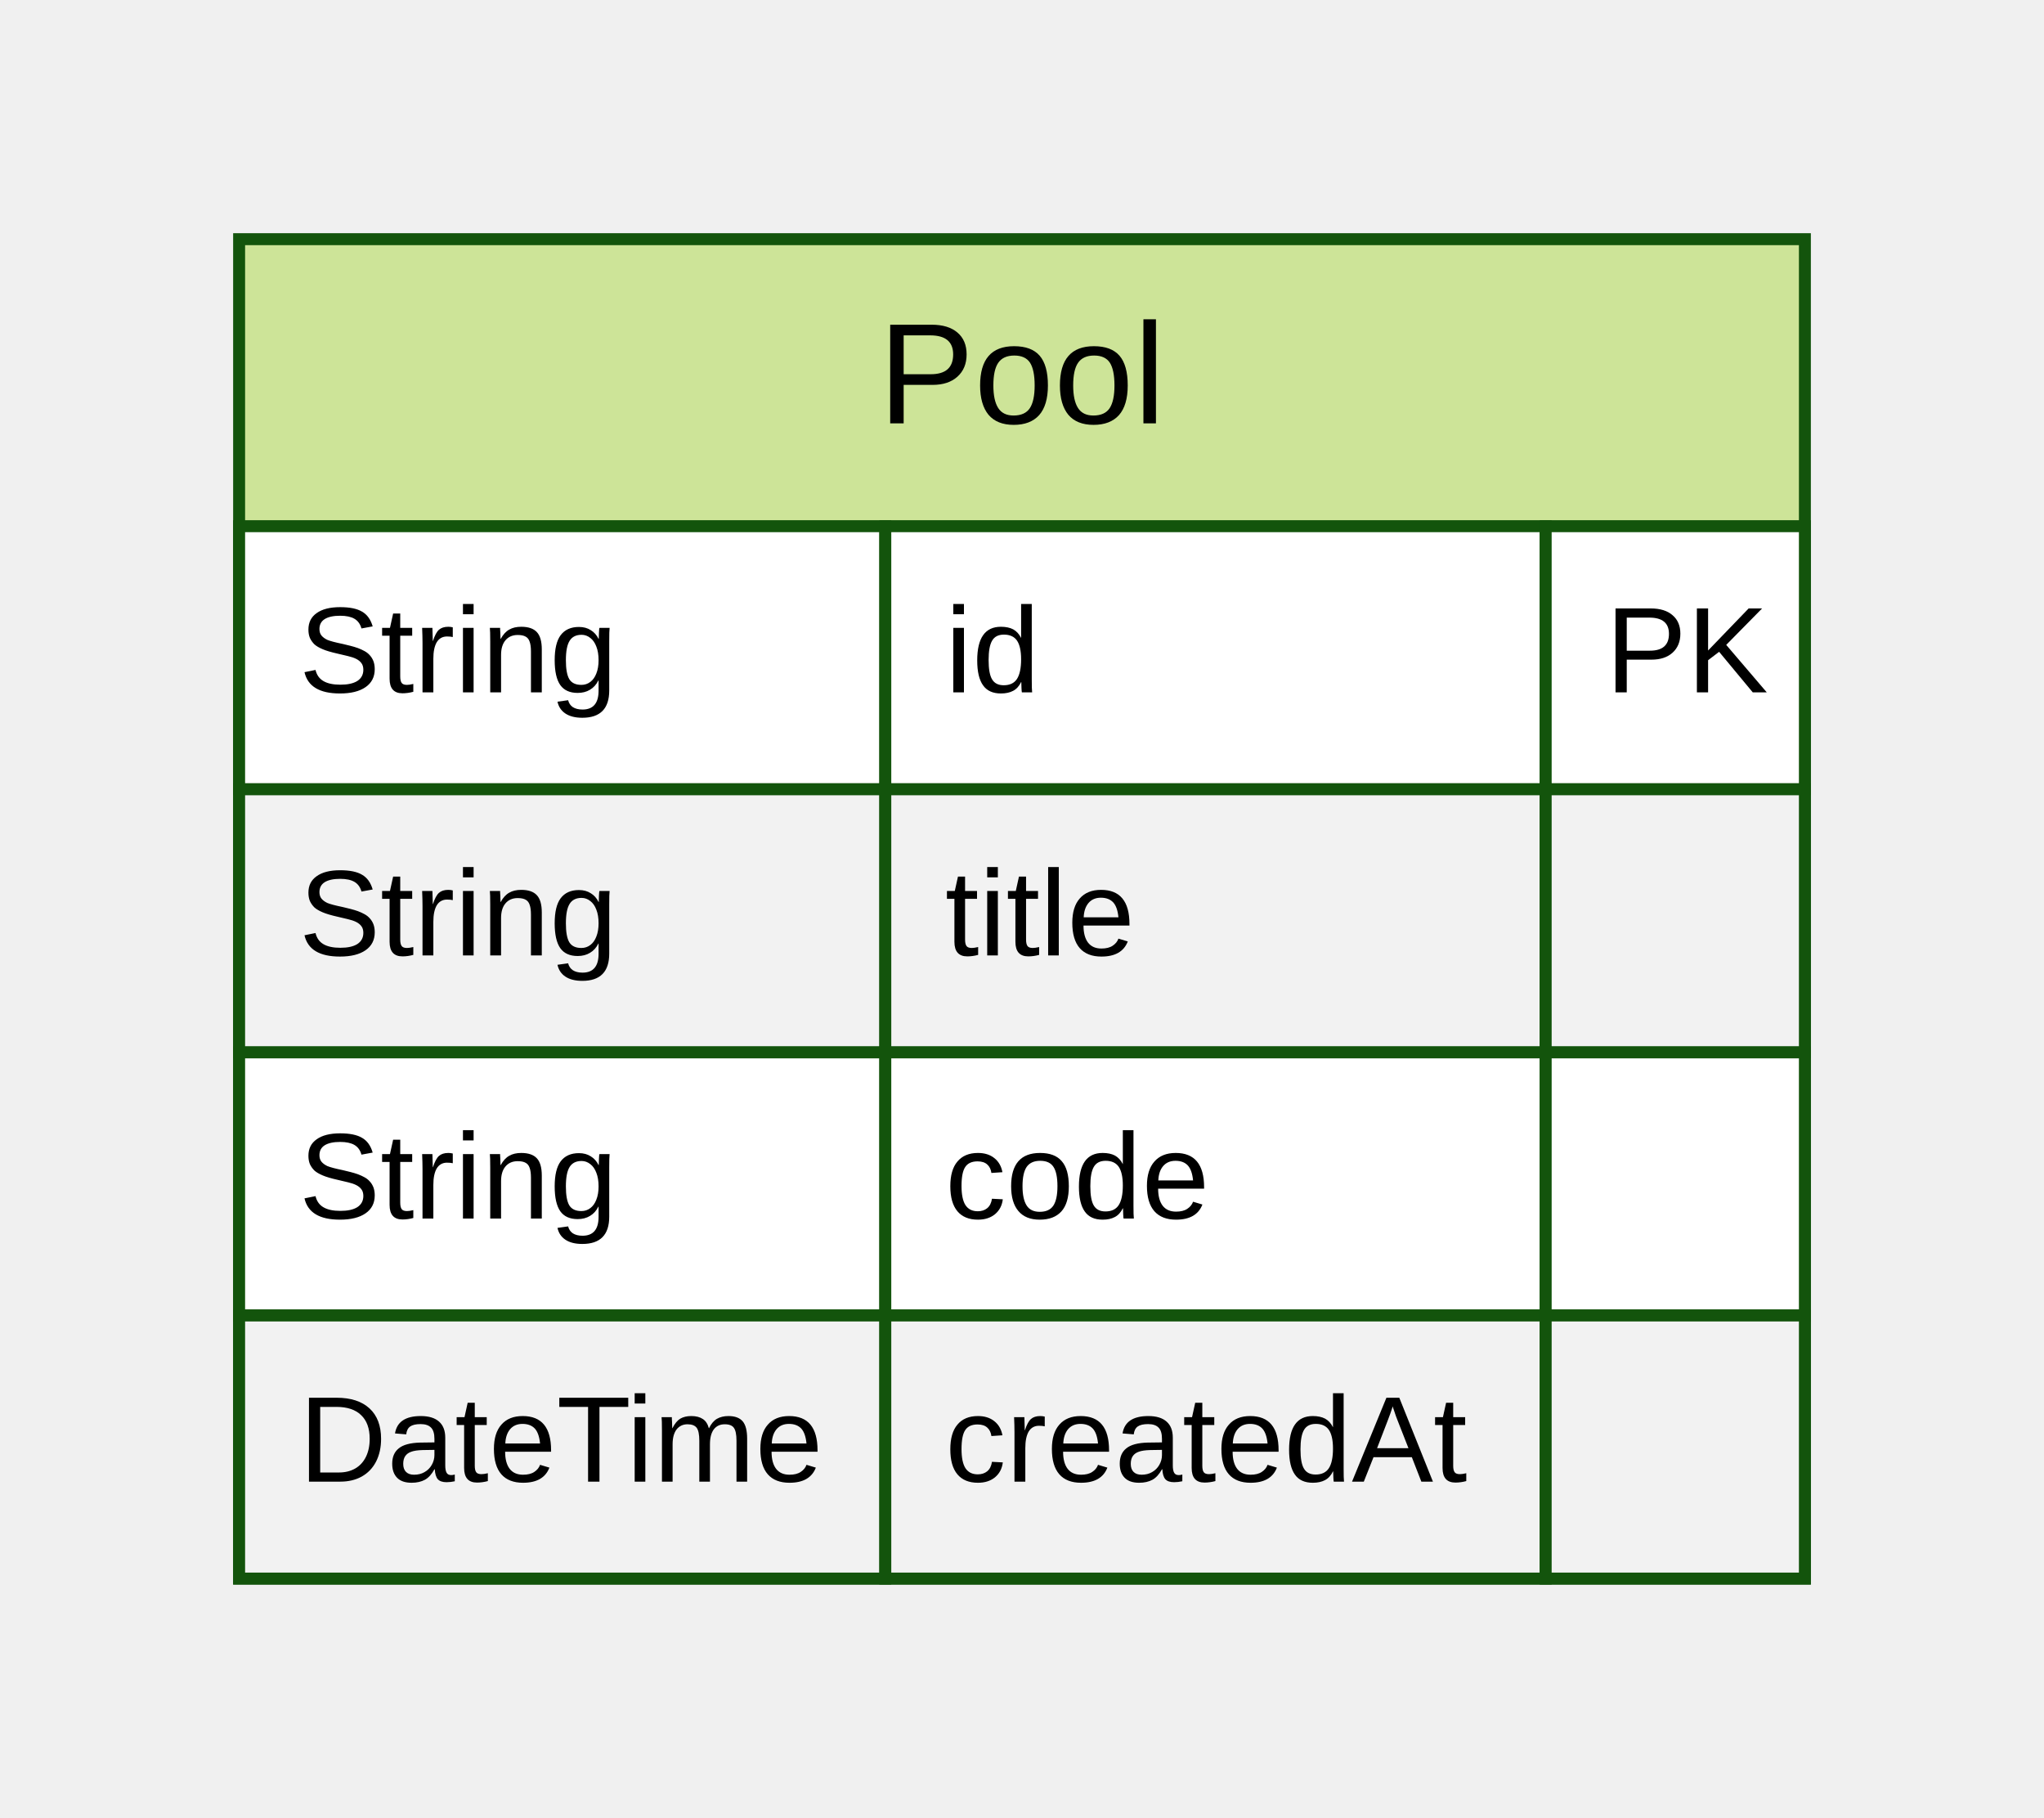
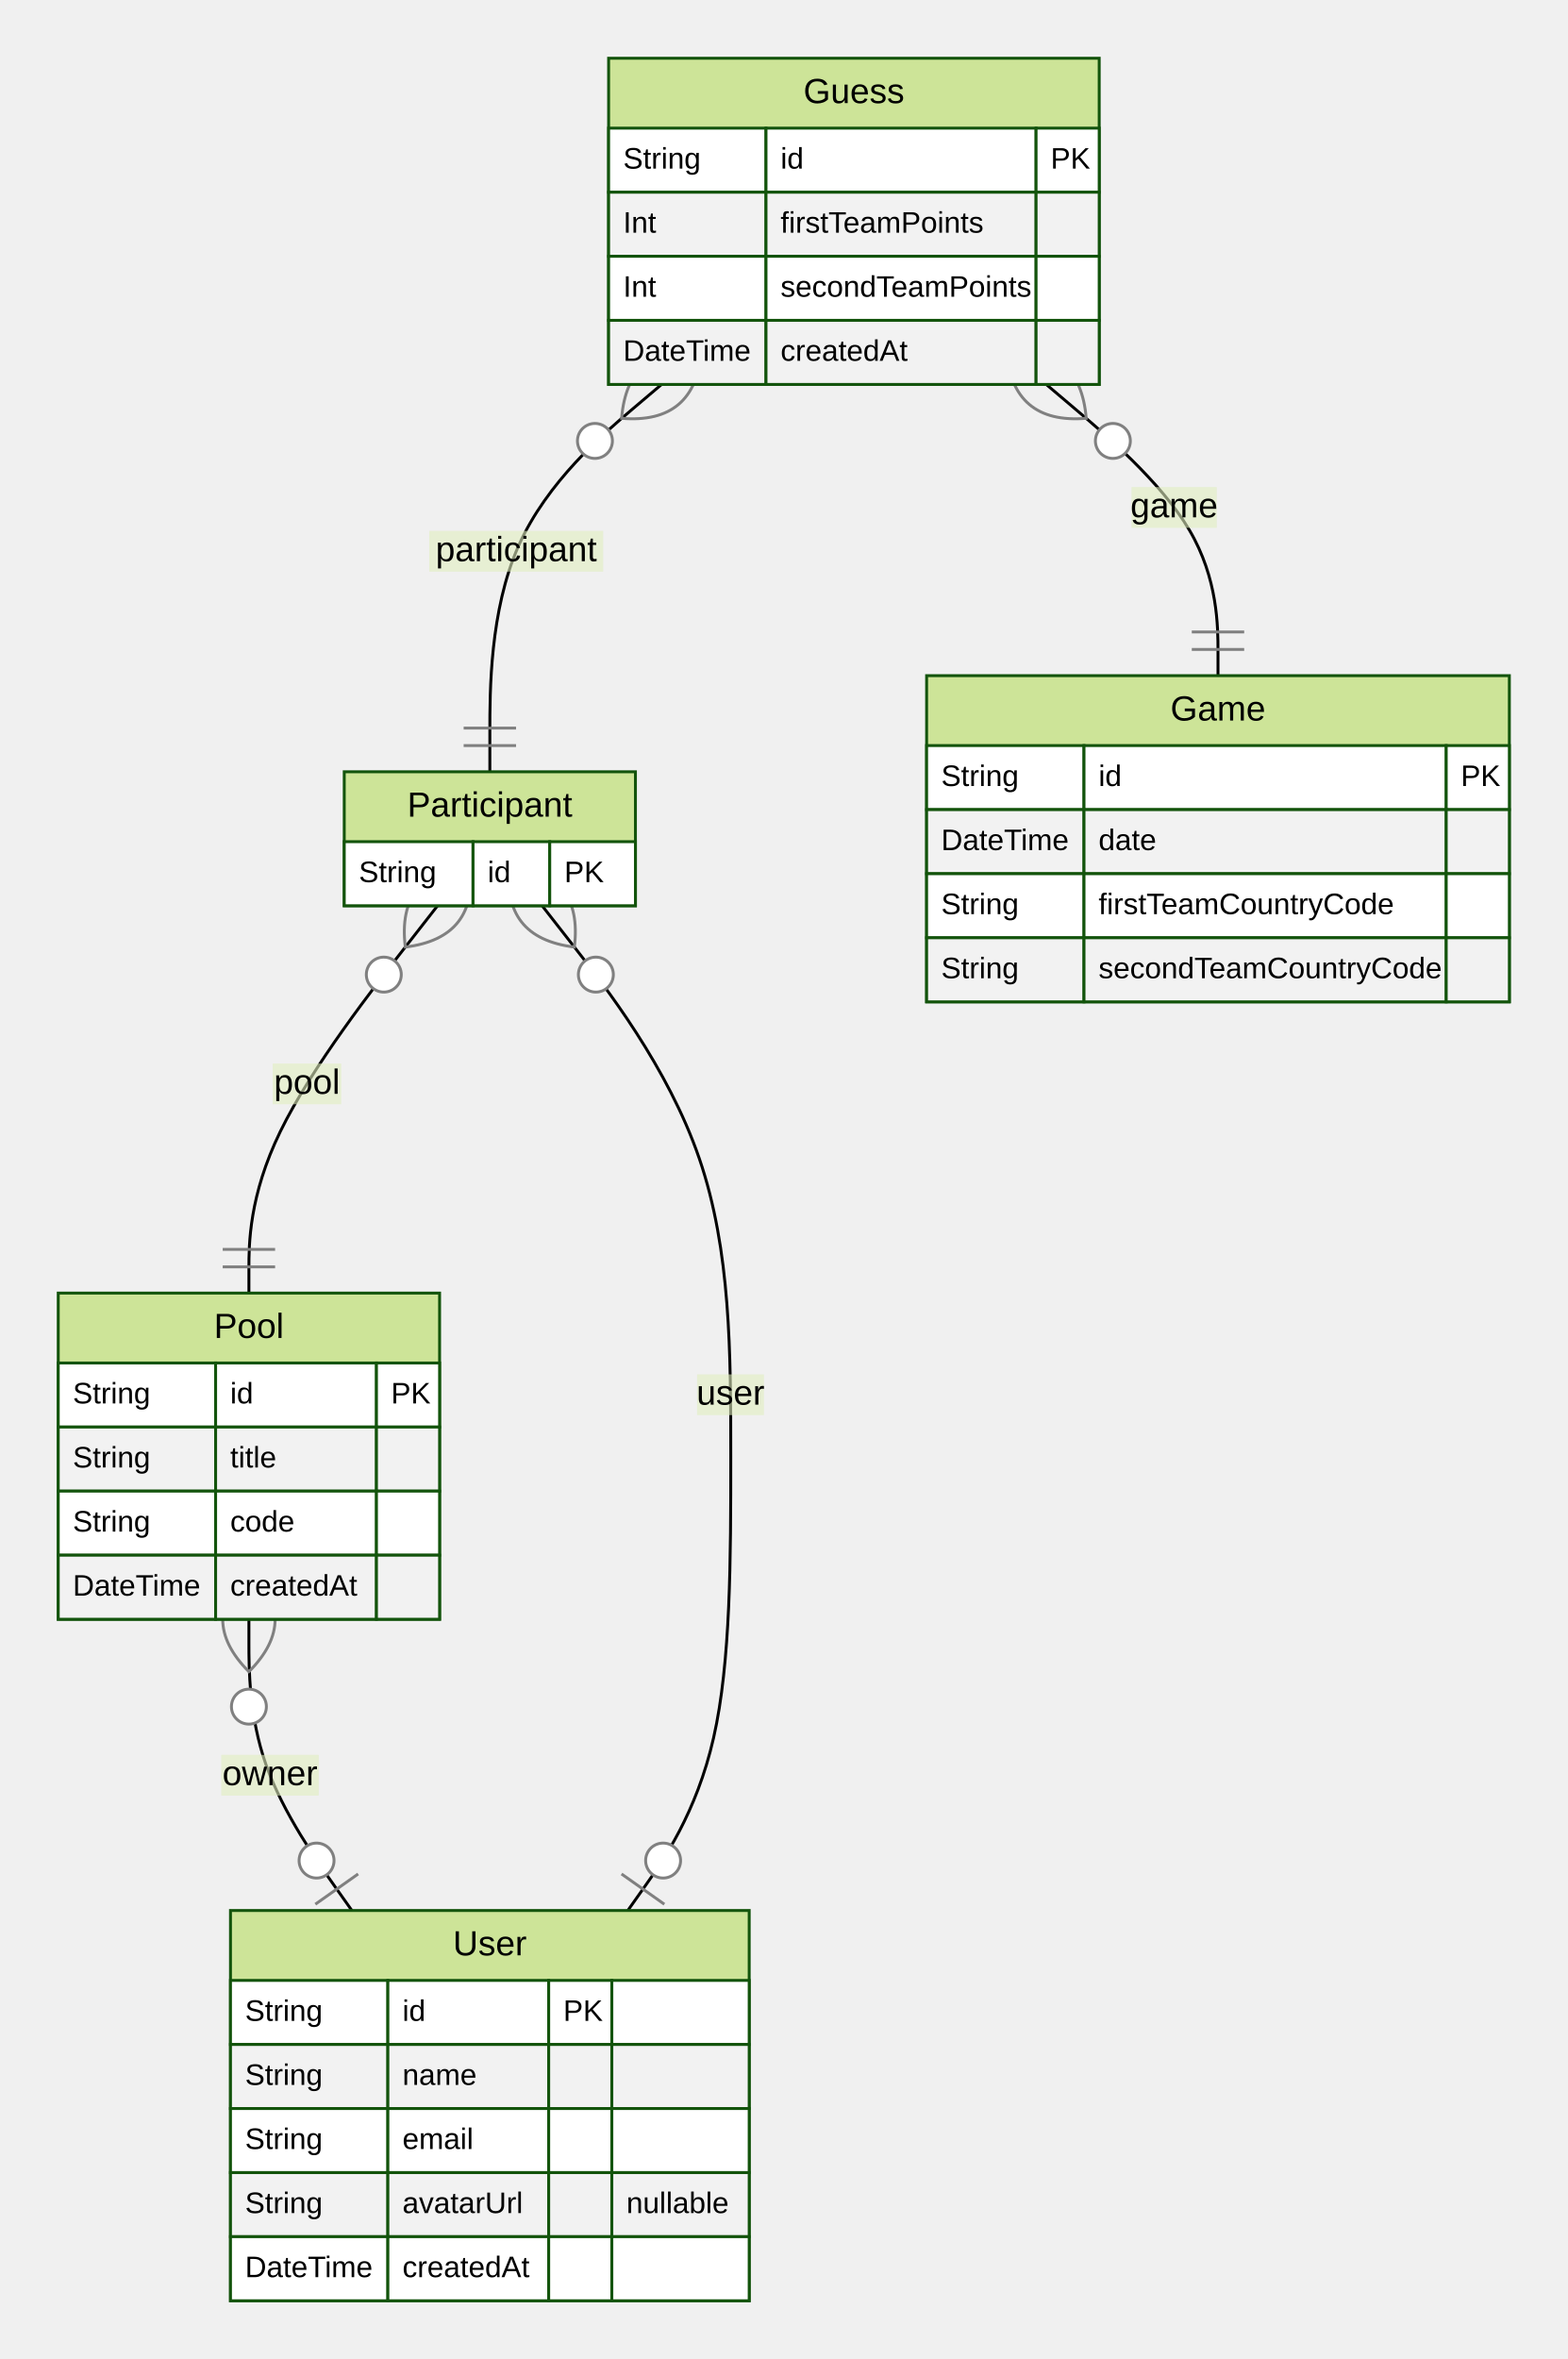
- <svg xmlns="http://www.w3.org/2000/svg" aria-labelledby="chart-title-mermaid-0 chart-desc-mermaid-0" role="img" viewBox="0 0 170.964 152" style="max-width: 170.964px; background-color: white;" width="100%" id="mermaid-0">
+ <svg xmlns="http://www.w3.org/2000/svg" aria-labelledby="chart-title-mermaid-0 chart-desc-mermaid-0" role="img" viewBox="0 0 538.347 810" style="max-width: 538.347px; background-color: white;" width="100%" id="mermaid-0">
  <style>#mermaid-0 {font-family:"trebuchet ms",verdana,arial,sans-serif;font-size:16px;fill:#000000;}#mermaid-0 .error-icon{fill:#552222;}#mermaid-0 .error-text{fill:#552222;stroke:#552222;}#mermaid-0 .edge-thickness-normal{stroke-width:2px;}#mermaid-0 .edge-thickness-thick{stroke-width:3.5px;}#mermaid-0 .edge-pattern-solid{stroke-dasharray:0;}#mermaid-0 .edge-pattern-dashed{stroke-dasharray:3;}#mermaid-0 .edge-pattern-dotted{stroke-dasharray:2;}#mermaid-0 .marker{fill:#000000;stroke:#000000;}#mermaid-0 .marker.cross{stroke:#000000;}#mermaid-0 svg{font-family:"trebuchet ms",verdana,arial,sans-serif;font-size:16px;}#mermaid-0 .entityBox{fill:#cde498;stroke:#13540c;}#mermaid-0 .attributeBoxOdd{fill:#ffffff;stroke:#13540c;}#mermaid-0 .attributeBoxEven{fill:#f2f2f2;stroke:#13540c;}#mermaid-0 .relationshipLabelBox{fill:hsl(78.158, 58.462%, 84.51%);opacity:0.7;background-color:hsl(78.158, 58.462%, 84.51%);}#mermaid-0 .relationshipLabelBox rect{opacity:0.5;}#mermaid-0 .relationshipLine{stroke:#000000;}#mermaid-0 :root{--mermaid-font-family:"trebuchet ms",verdana,arial,sans-serif;}</style>
  <g />
  <defs>
    <marker orient="auto" markerHeight="18" markerWidth="18" refY="9" refX="0" id="ONLY_ONE_START">
      <path d="M9,0 L9,18 M15,0 L15,18" fill="none" stroke="gray" />
    </marker>
  </defs>
  <defs>
    <marker orient="auto" markerHeight="18" markerWidth="18" refY="9" refX="18" id="ONLY_ONE_END">
      <path d="M3,0 L3,18 M9,0 L9,18" fill="none" stroke="gray" />
    </marker>
  </defs>
  <defs>
    <marker orient="auto" markerHeight="18" markerWidth="30" refY="9" refX="0" id="ZERO_OR_ONE_START">
      <circle r="6" cy="9" cx="21" fill="white" stroke="gray" />
      <path d="M9,0 L9,18" fill="none" stroke="gray" />
    </marker>
  </defs>
  <defs>
    <marker orient="auto" markerHeight="18" markerWidth="30" refY="9" refX="30" id="ZERO_OR_ONE_END">
      <circle r="6" cy="9" cx="9" fill="white" stroke="gray" />
      <path d="M21,0 L21,18" fill="none" stroke="gray" />
    </marker>
  </defs>
  <defs>
    <marker orient="auto" markerHeight="36" markerWidth="45" refY="18" refX="18" id="ONE_OR_MORE_START">
      <path d="M0,18 Q 18,0 36,18 Q 18,36 0,18 M42,9 L42,27" fill="none" stroke="gray" />
    </marker>
  </defs>
  <defs>
    <marker orient="auto" markerHeight="36" markerWidth="45" refY="18" refX="27" id="ONE_OR_MORE_END">
      <path d="M3,9 L3,27 M9,18 Q27,0 45,18 Q27,36 9,18" fill="none" stroke="gray" />
    </marker>
  </defs>
  <defs>
    <marker orient="auto" markerHeight="36" markerWidth="57" refY="18" refX="18" id="ZERO_OR_MORE_START">
      <circle r="6" cy="18" cx="48" fill="white" stroke="gray" />
      <path d="M0,18 Q18,0 36,18 Q18,36 0,18" fill="none" stroke="gray" />
    </marker>
  </defs>
  <defs>
    <marker orient="auto" markerHeight="36" markerWidth="57" refY="18" refX="39" id="ZERO_OR_MORE_END">
      <circle r="6" cy="18" cx="9" fill="white" stroke="gray" />
      <path d="M21,18 Q39,0 57,18 Q39,36 21,18" fill="none" stroke="gray" />
    </marker>
  </defs>
-   <g transform="translate(20,20 )" id="Pool">
+   <path marker-start="url(#ZERO_OR_MORE_START)" marker-end="url(#ZERO_OR_ONE_END)" fill="none" stroke="gray" d="M85.482,556L85.482,564.333C85.482,572.667,85.482,589.333,91.375,606C97.268,622.667,109.055,639.333,114.948,647.667L120.841,656" class="er relationshipLine" />
+   <path marker-start="url(#ZERO_OR_MORE_START)" marker-end="url(#ZERO_OR_ONE_END)" fill="none" stroke="gray" d="M186.176,311L196.974,324.833C207.772,338.667,229.368,366.333,240.166,397.833C250.964,429.333,250.964,464.667,250.964,500C250.964,535.333,250.964,570.667,245.07,596.667C239.177,622.667,227.391,639.333,221.497,647.667L215.604,656" class="er relationshipLine" />
+   <path marker-start="url(#ZERO_OR_MORE_START)" marker-end="url(#ONLY_ONE_END)" fill="none" stroke="gray" d="M150.269,311L139.471,324.833C128.674,338.667,107.078,366.333,96.28,388.5C85.482,410.667,85.482,427.333,85.482,435.667L85.482,444" class="er relationshipLine" />
+   <path marker-start="url(#ZERO_OR_MORE_START)" marker-end="url(#ONLY_ONE_END)" fill="none" stroke="gray" d="M227.2,132L217.37,140.333C207.541,148.667,187.882,165.333,178.052,187.5C168.223,209.667,168.223,237.333,168.223,251.167L168.223,265" class="er relationshipLine" />
+   <path marker-start="url(#ZERO_OR_MORE_START)" marker-end="url(#ONLY_ONE_END)" fill="none" stroke="gray" d="M359.308,132L369.137,140.333C378.967,148.667,398.626,165.333,408.455,182C418.285,198.667,418.285,215.333,418.285,223.667L418.285,232" class="er relationshipLine" />
+   <g transform="translate(20,444 )" id="Pool">
    <rect height="112" width="130.964" y="0" x="0" stroke="gray" fill-opacity="100%" fill="honeydew" class="er entityBox" />
    <text transform="translate(65.48175,12)" style="font-family: &quot;trebuchet ms&quot;, verdana, arial, sans-serif;; font-size: 12px" text-anchor="middle" dominant-baseline="middle" y="0" x="0" id="entity-Pool" class="er entityLabel">Pool</text>
    <rect height="22" width="54.048" y="24" x="0" stroke="gray" fill-opacity="100%" fill="honeydew" class="er attributeBoxOdd" />
    <text transform="translate(5,35)" style="font-family: &quot;trebuchet ms&quot;, verdana, arial, sans-serif;; font-size: 10.2px" text-anchor="left" dominant-baseline="middle" y="0" x="0" id="entity-Pool-attr-1-type" class="er entityLabel">String</text>
    <rect height="22" width="55.234" y="24" x="54.048" stroke="gray" fill-opacity="100%" fill="honeydew" class="er attributeBoxOdd" />
    <text transform="translate(59.0484,35)" style="font-family: &quot;trebuchet ms&quot;, verdana, arial, sans-serif;; font-size: 10.2px" text-anchor="left" dominant-baseline="middle" y="0" x="0" id="entity-Pool-attr-1-name" class="er entityLabel">id</text>
    <rect height="22" width="21.681" y="24" x="109.283" stroke="gray" fill-opacity="100%" fill="honeydew" class="er attributeBoxOdd" />
    <text transform="translate(114.2828,35)" style="font-family: &quot;trebuchet ms&quot;, verdana, arial, sans-serif;; font-size: 10.2px" text-anchor="left" dominant-baseline="middle" y="0" x="0" id="entity-Pool-attr-1-key" class="er entityLabel">PK</text>
    <rect height="22" width="54.048" y="46" x="0" stroke="gray" fill-opacity="100%" fill="honeydew" class="er attributeBoxEven" />
    <text transform="translate(5,57)" style="font-family: &quot;trebuchet ms&quot;, verdana, arial, sans-serif;; font-size: 10.2px" text-anchor="left" dominant-baseline="middle" y="0" x="0" id="entity-Pool-attr-2-type" class="er entityLabel">String</text>
    <rect height="22" width="55.234" y="46" x="54.048" stroke="gray" fill-opacity="100%" fill="honeydew" class="er attributeBoxEven" />
    <text transform="translate(59.0484,57)" style="font-family: &quot;trebuchet ms&quot;, verdana, arial, sans-serif;; font-size: 10.2px" text-anchor="left" dominant-baseline="middle" y="0" x="0" id="entity-Pool-attr-2-name" class="er entityLabel">title</text>
    <rect height="22" width="21.681" y="46" x="109.283" stroke="gray" fill-opacity="100%" fill="honeydew" class="er attributeBoxEven" />
    <text transform="translate(114.2828,57)" style="font-family: &quot;trebuchet ms&quot;, verdana, arial, sans-serif;; font-size: 10.2px" text-anchor="left" dominant-baseline="middle" y="0" x="0" id="entity-Pool-attr-2-key" class="er entityLabel" />
    <rect height="22" width="54.048" y="68" x="0" stroke="gray" fill-opacity="100%" fill="honeydew" class="er attributeBoxOdd" />
    <text transform="translate(5,79)" style="font-family: &quot;trebuchet ms&quot;, verdana, arial, sans-serif;; font-size: 10.2px" text-anchor="left" dominant-baseline="middle" y="0" x="0" id="entity-Pool-attr-3-type" class="er entityLabel">String</text>
    <rect height="22" width="55.234" y="68" x="54.048" stroke="gray" fill-opacity="100%" fill="honeydew" class="er attributeBoxOdd" />
    <text transform="translate(59.0484,79)" style="font-family: &quot;trebuchet ms&quot;, verdana, arial, sans-serif;; font-size: 10.2px" text-anchor="left" dominant-baseline="middle" y="0" x="0" id="entity-Pool-attr-3-name" class="er entityLabel">code</text>
    <rect height="22" width="21.681" y="68" x="109.283" stroke="gray" fill-opacity="100%" fill="honeydew" class="er attributeBoxOdd" />
    <text transform="translate(114.2828,79)" style="font-family: &quot;trebuchet ms&quot;, verdana, arial, sans-serif;; font-size: 10.2px" text-anchor="left" dominant-baseline="middle" y="0" x="0" id="entity-Pool-attr-3-key" class="er entityLabel" />
    <rect height="22" width="54.048" y="90" x="0" stroke="gray" fill-opacity="100%" fill="honeydew" class="er attributeBoxEven" />
    <text transform="translate(5,101)" style="font-family: &quot;trebuchet ms&quot;, verdana, arial, sans-serif;; font-size: 10.2px" text-anchor="left" dominant-baseline="middle" y="0" x="0" id="entity-Pool-attr-4-type" class="er entityLabel">DateTime</text>
    <rect height="22" width="55.234" y="90" x="54.048" stroke="gray" fill-opacity="100%" fill="honeydew" class="er attributeBoxEven" />
    <text transform="translate(59.0484,101)" style="font-family: &quot;trebuchet ms&quot;, verdana, arial, sans-serif;; font-size: 10.2px" text-anchor="left" dominant-baseline="middle" y="0" x="0" id="entity-Pool-attr-4-name" class="er entityLabel">createdAt</text>
    <rect height="22" width="21.681" y="90" x="109.283" stroke="gray" fill-opacity="100%" fill="honeydew" class="er attributeBoxEven" />
    <text transform="translate(114.2828,101)" style="font-family: &quot;trebuchet ms&quot;, verdana, arial, sans-serif;; font-size: 10.2px" text-anchor="left" dominant-baseline="middle" y="0" x="0" id="entity-Pool-attr-4-key" class="er entityLabel" />
  </g>
+   <g transform="translate(118.2226,265 )" id="Participant">
+     <rect height="46" width="100" y="0" x="0" stroke="gray" fill-opacity="100%" fill="honeydew" class="er entityBox" />
+     <text transform="translate(50,12)" style="font-family: &quot;trebuchet ms&quot;, verdana, arial, sans-serif;; font-size: 12px" text-anchor="middle" dominant-baseline="middle" y="0" x="0" id="entity-Participant" class="er entityLabel">Participant</text>
+     <rect height="22" width="44.231" y="24" x="0" stroke="gray" fill-opacity="100%" fill="honeydew" class="er attributeBoxOdd" />
+     <text transform="translate(5,35)" style="font-family: &quot;trebuchet ms&quot;, verdana, arial, sans-serif;; font-size: 10.2px" text-anchor="left" dominant-baseline="middle" y="0" x="0" id="entity-Participant-attr-1-type" class="er entityLabel">String</text>
+     <rect height="22" width="26.341" y="24" x="44.231" stroke="gray" fill-opacity="100%" fill="honeydew" class="er attributeBoxOdd" />
+     <text transform="translate(49.23142,35)" style="font-family: &quot;trebuchet ms&quot;, verdana, arial, sans-serif;; font-size: 10.2px" text-anchor="left" dominant-baseline="middle" y="0" x="0" id="entity-Participant-attr-1-name" class="er entityLabel">id</text>
+     <rect height="22" width="29.428" y="24" x="70.572" stroke="gray" fill-opacity="100%" fill="honeydew" class="er attributeBoxOdd" />
+     <text transform="translate(75.57222,35)" style="font-family: &quot;trebuchet ms&quot;, verdana, arial, sans-serif;; font-size: 10.2px" text-anchor="left" dominant-baseline="middle" y="0" x="0" id="entity-Participant-attr-1-key" class="er entityLabel">PK</text>
+   </g>
+   <g transform="translate(79.1537,656 )" id="User">
+     <rect height="134" width="178.138" y="0" x="0" stroke="gray" fill-opacity="100%" fill="honeydew" class="er entityBox" />
+     <text transform="translate(89.06892,12)" style="font-family: &quot;trebuchet ms&quot;, verdana, arial, sans-serif;; font-size: 12px" text-anchor="middle" dominant-baseline="middle" y="0" x="0" id="entity-User" class="er entityLabel">User</text>
+     <rect height="22" width="54.048" y="24" x="0" stroke="gray" fill-opacity="100%" fill="honeydew" class="er attributeBoxOdd" />
+     <text transform="translate(5,35)" style="font-family: &quot;trebuchet ms&quot;, verdana, arial, sans-serif;; font-size: 10.2px" text-anchor="left" dominant-baseline="middle" y="0" x="0" id="entity-User-attr-1-type" class="er entityLabel">String</text>
+     <rect height="22" width="55.234" y="24" x="54.048" stroke="gray" fill-opacity="100%" fill="honeydew" class="er attributeBoxOdd" />
+     <text transform="translate(59.0484,35)" style="font-family: &quot;trebuchet ms&quot;, verdana, arial, sans-serif;; font-size: 10.2px" text-anchor="left" dominant-baseline="middle" y="0" x="0" id="entity-User-attr-1-name" class="er entityLabel">id</text>
+     <rect height="22" width="21.681" y="24" x="109.283" stroke="gray" fill-opacity="100%" fill="honeydew" class="er attributeBoxOdd" />
+     <text transform="translate(114.2828,35)" style="font-family: &quot;trebuchet ms&quot;, verdana, arial, sans-serif;; font-size: 10.2px" text-anchor="left" dominant-baseline="middle" y="0" x="0" id="entity-User-attr-1-key" class="er entityLabel">PK</text>
+     <rect height="22" width="47.174" y="24" x="130.964" stroke="gray" fill-opacity="100%" fill="honeydew" class="er attributeBoxOdd" />
+     <text transform="translate(135.9635,35)" style="font-family: &quot;trebuchet ms&quot;, verdana, arial, sans-serif;; font-size: 10.2px" text-anchor="left" dominant-baseline="middle" y="0" x="0" id="entity-User-attr-1-comment" class="er entityLabel" />
+     <rect height="22" width="54.048" y="46" x="0" stroke="gray" fill-opacity="100%" fill="honeydew" class="er attributeBoxEven" />
+     <text transform="translate(5,57)" style="font-family: &quot;trebuchet ms&quot;, verdana, arial, sans-serif;; font-size: 10.2px" text-anchor="left" dominant-baseline="middle" y="0" x="0" id="entity-User-attr-2-type" class="er entityLabel">String</text>
+     <rect height="22" width="55.234" y="46" x="54.048" stroke="gray" fill-opacity="100%" fill="honeydew" class="er attributeBoxEven" />
+     <text transform="translate(59.0484,57)" style="font-family: &quot;trebuchet ms&quot;, verdana, arial, sans-serif;; font-size: 10.2px" text-anchor="left" dominant-baseline="middle" y="0" x="0" id="entity-User-attr-2-name" class="er entityLabel">name</text>
+     <rect height="22" width="21.681" y="46" x="109.283" stroke="gray" fill-opacity="100%" fill="honeydew" class="er attributeBoxEven" />
+     <text transform="translate(114.2828,57)" style="font-family: &quot;trebuchet ms&quot;, verdana, arial, sans-serif;; font-size: 10.2px" text-anchor="left" dominant-baseline="middle" y="0" x="0" id="entity-User-attr-2-key" class="er entityLabel" />
+     <rect height="22" width="47.174" y="46" x="130.964" stroke="gray" fill-opacity="100%" fill="honeydew" class="er attributeBoxEven" />
+     <text transform="translate(135.9635,57)" style="font-family: &quot;trebuchet ms&quot;, verdana, arial, sans-serif;; font-size: 10.2px" text-anchor="left" dominant-baseline="middle" y="0" x="0" id="entity-User-attr-2-comment" class="er entityLabel" />
+     <rect height="22" width="54.048" y="68" x="0" stroke="gray" fill-opacity="100%" fill="honeydew" class="er attributeBoxOdd" />
+     <text transform="translate(5,79)" style="font-family: &quot;trebuchet ms&quot;, verdana, arial, sans-serif;; font-size: 10.2px" text-anchor="left" dominant-baseline="middle" y="0" x="0" id="entity-User-attr-3-type" class="er entityLabel">String</text>
+     <rect height="22" width="55.234" y="68" x="54.048" stroke="gray" fill-opacity="100%" fill="honeydew" class="er attributeBoxOdd" />
+     <text transform="translate(59.0484,79)" style="font-family: &quot;trebuchet ms&quot;, verdana, arial, sans-serif;; font-size: 10.2px" text-anchor="left" dominant-baseline="middle" y="0" x="0" id="entity-User-attr-3-name" class="er entityLabel">email</text>
+     <rect height="22" width="21.681" y="68" x="109.283" stroke="gray" fill-opacity="100%" fill="honeydew" class="er attributeBoxOdd" />
+     <text transform="translate(114.2828,79)" style="font-family: &quot;trebuchet ms&quot;, verdana, arial, sans-serif;; font-size: 10.2px" text-anchor="left" dominant-baseline="middle" y="0" x="0" id="entity-User-attr-3-key" class="er entityLabel" />
+     <rect height="22" width="47.174" y="68" x="130.964" stroke="gray" fill-opacity="100%" fill="honeydew" class="er attributeBoxOdd" />
+     <text transform="translate(135.9635,79)" style="font-family: &quot;trebuchet ms&quot;, verdana, arial, sans-serif;; font-size: 10.2px" text-anchor="left" dominant-baseline="middle" y="0" x="0" id="entity-User-attr-3-comment" class="er entityLabel" />
+     <rect height="22" width="54.048" y="90" x="0" stroke="gray" fill-opacity="100%" fill="honeydew" class="er attributeBoxEven" />
+     <text transform="translate(5,101)" style="font-family: &quot;trebuchet ms&quot;, verdana, arial, sans-serif;; font-size: 10.2px" text-anchor="left" dominant-baseline="middle" y="0" x="0" id="entity-User-attr-4-type" class="er entityLabel">String</text>
+     <rect height="22" width="55.234" y="90" x="54.048" stroke="gray" fill-opacity="100%" fill="honeydew" class="er attributeBoxEven" />
+     <text transform="translate(59.0484,101)" style="font-family: &quot;trebuchet ms&quot;, verdana, arial, sans-serif;; font-size: 10.2px" text-anchor="left" dominant-baseline="middle" y="0" x="0" id="entity-User-attr-4-name" class="er entityLabel">avatarUrl</text>
+     <rect height="22" width="21.681" y="90" x="109.283" stroke="gray" fill-opacity="100%" fill="honeydew" class="er attributeBoxEven" />
+     <text transform="translate(114.2828,101)" style="font-family: &quot;trebuchet ms&quot;, verdana, arial, sans-serif;; font-size: 10.2px" text-anchor="left" dominant-baseline="middle" y="0" x="0" id="entity-User-attr-4-key" class="er entityLabel" />
+     <rect height="22" width="47.174" y="90" x="130.964" stroke="gray" fill-opacity="100%" fill="honeydew" class="er attributeBoxEven" />
+     <text transform="translate(135.9635,101)" style="font-family: &quot;trebuchet ms&quot;, verdana, arial, sans-serif;; font-size: 10.2px" text-anchor="left" dominant-baseline="middle" y="0" x="0" id="entity-User-attr-4-comment" class="er entityLabel">nullable</text>
+     <rect height="22" width="54.048" y="112" x="0" stroke="gray" fill-opacity="100%" fill="honeydew" class="er attributeBoxOdd" />
+     <text transform="translate(5,123)" style="font-family: &quot;trebuchet ms&quot;, verdana, arial, sans-serif;; font-size: 10.2px" text-anchor="left" dominant-baseline="middle" y="0" x="0" id="entity-User-attr-5-type" class="er entityLabel">DateTime</text>
+     <rect height="22" width="55.234" y="112" x="54.048" stroke="gray" fill-opacity="100%" fill="honeydew" class="er attributeBoxOdd" />
+     <text transform="translate(59.0484,123)" style="font-family: &quot;trebuchet ms&quot;, verdana, arial, sans-serif;; font-size: 10.2px" text-anchor="left" dominant-baseline="middle" y="0" x="0" id="entity-User-attr-5-name" class="er entityLabel">createdAt</text>
+     <rect height="22" width="21.681" y="112" x="109.283" stroke="gray" fill-opacity="100%" fill="honeydew" class="er attributeBoxOdd" />
+     <text transform="translate(114.2828,123)" style="font-family: &quot;trebuchet ms&quot;, verdana, arial, sans-serif;; font-size: 10.2px" text-anchor="left" dominant-baseline="middle" y="0" x="0" id="entity-User-attr-5-key" class="er entityLabel" />
+     <rect height="22" width="47.174" y="112" x="130.964" stroke="gray" fill-opacity="100%" fill="honeydew" class="er attributeBoxOdd" />
+     <text transform="translate(135.9635,123)" style="font-family: &quot;trebuchet ms&quot;, verdana, arial, sans-serif;; font-size: 10.2px" text-anchor="left" dominant-baseline="middle" y="0" x="0" id="entity-User-attr-5-comment" class="er entityLabel" />
+   </g>
+   <g transform="translate(318.2226,232 )" id="Game">
+     <rect height="112" width="200.124" y="0" x="0" stroke="gray" fill-opacity="100%" fill="honeydew" class="er entityBox" />
+     <text transform="translate(100.062,12)" style="font-family: &quot;trebuchet ms&quot;, verdana, arial, sans-serif;; font-size: 12px" text-anchor="middle" dominant-baseline="middle" y="0" x="0" id="entity-Game" class="er entityLabel">Game</text>
+     <rect height="22" width="54.048" y="24" x="0" stroke="gray" fill-opacity="100%" fill="honeydew" class="er attributeBoxOdd" />
+     <text transform="translate(5,35)" style="font-family: &quot;trebuchet ms&quot;, verdana, arial, sans-serif;; font-size: 10.2px" text-anchor="left" dominant-baseline="middle" y="0" x="0" id="entity-Game-attr-1-type" class="er entityLabel">String</text>
+     <rect height="22" width="124.395" y="24" x="54.048" stroke="gray" fill-opacity="100%" fill="honeydew" class="er attributeBoxOdd" />
+     <text transform="translate(59.0484,35)" style="font-family: &quot;trebuchet ms&quot;, verdana, arial, sans-serif;; font-size: 10.2px" text-anchor="left" dominant-baseline="middle" y="0" x="0" id="entity-Game-attr-1-name" class="er entityLabel">id</text>
+     <rect height="22" width="21.681" y="24" x="178.443" stroke="gray" fill-opacity="100%" fill="honeydew" class="er attributeBoxOdd" />
+     <text transform="translate(183.4432,35)" style="font-family: &quot;trebuchet ms&quot;, verdana, arial, sans-serif;; font-size: 10.2px" text-anchor="left" dominant-baseline="middle" y="0" x="0" id="entity-Game-attr-1-key" class="er entityLabel">PK</text>
+     <rect height="22" width="54.048" y="46" x="0" stroke="gray" fill-opacity="100%" fill="honeydew" class="er attributeBoxEven" />
+     <text transform="translate(5,57)" style="font-family: &quot;trebuchet ms&quot;, verdana, arial, sans-serif;; font-size: 10.2px" text-anchor="left" dominant-baseline="middle" y="0" x="0" id="entity-Game-attr-2-type" class="er entityLabel">DateTime</text>
+     <rect height="22" width="124.395" y="46" x="54.048" stroke="gray" fill-opacity="100%" fill="honeydew" class="er attributeBoxEven" />
+     <text transform="translate(59.0484,57)" style="font-family: &quot;trebuchet ms&quot;, verdana, arial, sans-serif;; font-size: 10.2px" text-anchor="left" dominant-baseline="middle" y="0" x="0" id="entity-Game-attr-2-name" class="er entityLabel">date</text>
+     <rect height="22" width="21.681" y="46" x="178.443" stroke="gray" fill-opacity="100%" fill="honeydew" class="er attributeBoxEven" />
+     <text transform="translate(183.4432,57)" style="font-family: &quot;trebuchet ms&quot;, verdana, arial, sans-serif;; font-size: 10.2px" text-anchor="left" dominant-baseline="middle" y="0" x="0" id="entity-Game-attr-2-key" class="er entityLabel" />
+     <rect height="22" width="54.048" y="68" x="0" stroke="gray" fill-opacity="100%" fill="honeydew" class="er attributeBoxOdd" />
+     <text transform="translate(5,79)" style="font-family: &quot;trebuchet ms&quot;, verdana, arial, sans-serif;; font-size: 10.2px" text-anchor="left" dominant-baseline="middle" y="0" x="0" id="entity-Game-attr-3-type" class="er entityLabel">String</text>
+     <rect height="22" width="124.395" y="68" x="54.048" stroke="gray" fill-opacity="100%" fill="honeydew" class="er attributeBoxOdd" />
+     <text transform="translate(59.0484,79)" style="font-family: &quot;trebuchet ms&quot;, verdana, arial, sans-serif;; font-size: 10.2px" text-anchor="left" dominant-baseline="middle" y="0" x="0" id="entity-Game-attr-3-name" class="er entityLabel">firstTeamCountryCode</text>
+     <rect height="22" width="21.681" y="68" x="178.443" stroke="gray" fill-opacity="100%" fill="honeydew" class="er attributeBoxOdd" />
+     <text transform="translate(183.4432,79)" style="font-family: &quot;trebuchet ms&quot;, verdana, arial, sans-serif;; font-size: 10.2px" text-anchor="left" dominant-baseline="middle" y="0" x="0" id="entity-Game-attr-3-key" class="er entityLabel" />
+     <rect height="22" width="54.048" y="90" x="0" stroke="gray" fill-opacity="100%" fill="honeydew" class="er attributeBoxEven" />
+     <text transform="translate(5,101)" style="font-family: &quot;trebuchet ms&quot;, verdana, arial, sans-serif;; font-size: 10.2px" text-anchor="left" dominant-baseline="middle" y="0" x="0" id="entity-Game-attr-4-type" class="er entityLabel">String</text>
+     <rect height="22" width="124.395" y="90" x="54.048" stroke="gray" fill-opacity="100%" fill="honeydew" class="er attributeBoxEven" />
+     <text transform="translate(59.0484,101)" style="font-family: &quot;trebuchet ms&quot;, verdana, arial, sans-serif;; font-size: 10.2px" text-anchor="left" dominant-baseline="middle" y="0" x="0" id="entity-Game-attr-4-name" class="er entityLabel">secondTeamCountryCode</text>
+     <rect height="22" width="21.681" y="90" x="178.443" stroke="gray" fill-opacity="100%" fill="honeydew" class="er attributeBoxEven" />
+     <text transform="translate(183.4432,101)" style="font-family: &quot;trebuchet ms&quot;, verdana, arial, sans-serif;; font-size: 10.2px" text-anchor="left" dominant-baseline="middle" y="0" x="0" id="entity-Game-attr-4-key" class="er entityLabel" />
+   </g>
+   <g transform="translate(209.0141,20 )" id="Guess">
+     <rect height="112" width="168.479" y="0" x="0" stroke="gray" fill-opacity="100%" fill="honeydew" class="er entityBox" />
+     <text transform="translate(84.23956,12)" style="font-family: &quot;trebuchet ms&quot;, verdana, arial, sans-serif;; font-size: 12px" text-anchor="middle" dominant-baseline="middle" y="0" x="0" id="entity-Guess" class="er entityLabel">Guess</text>
+     <rect height="22" width="54.048" y="24" x="0" stroke="gray" fill-opacity="100%" fill="honeydew" class="er attributeBoxOdd" />
+     <text transform="translate(5,35)" style="font-family: &quot;trebuchet ms&quot;, verdana, arial, sans-serif;; font-size: 10.2px" text-anchor="left" dominant-baseline="middle" y="0" x="0" id="entity-Guess-attr-1-type" class="er entityLabel">String</text>
+     <rect height="22" width="92.75" y="24" x="54.048" stroke="gray" fill-opacity="100%" fill="honeydew" class="er attributeBoxOdd" />
+     <text transform="translate(59.0484,35)" style="font-family: &quot;trebuchet ms&quot;, verdana, arial, sans-serif;; font-size: 10.2px" text-anchor="left" dominant-baseline="middle" y="0" x="0" id="entity-Guess-attr-1-name" class="er entityLabel">id</text>
+     <rect height="22" width="21.681" y="24" x="146.798" stroke="gray" fill-opacity="100%" fill="honeydew" class="er attributeBoxOdd" />
+     <text transform="translate(151.7984,35)" style="font-family: &quot;trebuchet ms&quot;, verdana, arial, sans-serif;; font-size: 10.2px" text-anchor="left" dominant-baseline="middle" y="0" x="0" id="entity-Guess-attr-1-key" class="er entityLabel">PK</text>
+     <rect height="22" width="54.048" y="46" x="0" stroke="gray" fill-opacity="100%" fill="honeydew" class="er attributeBoxEven" />
+     <text transform="translate(5,57)" style="font-family: &quot;trebuchet ms&quot;, verdana, arial, sans-serif;; font-size: 10.2px" text-anchor="left" dominant-baseline="middle" y="0" x="0" id="entity-Guess-attr-2-type" class="er entityLabel">Int</text>
+     <rect height="22" width="92.75" y="46" x="54.048" stroke="gray" fill-opacity="100%" fill="honeydew" class="er attributeBoxEven" />
+     <text transform="translate(59.0484,57)" style="font-family: &quot;trebuchet ms&quot;, verdana, arial, sans-serif;; font-size: 10.2px" text-anchor="left" dominant-baseline="middle" y="0" x="0" id="entity-Guess-attr-2-name" class="er entityLabel">firstTeamPoints</text>
+     <rect height="22" width="21.681" y="46" x="146.798" stroke="gray" fill-opacity="100%" fill="honeydew" class="er attributeBoxEven" />
+     <text transform="translate(151.7984,57)" style="font-family: &quot;trebuchet ms&quot;, verdana, arial, sans-serif;; font-size: 10.2px" text-anchor="left" dominant-baseline="middle" y="0" x="0" id="entity-Guess-attr-2-key" class="er entityLabel" />
+     <rect height="22" width="54.048" y="68" x="0" stroke="gray" fill-opacity="100%" fill="honeydew" class="er attributeBoxOdd" />
+     <text transform="translate(5,79)" style="font-family: &quot;trebuchet ms&quot;, verdana, arial, sans-serif;; font-size: 10.2px" text-anchor="left" dominant-baseline="middle" y="0" x="0" id="entity-Guess-attr-3-type" class="er entityLabel">Int</text>
+     <rect height="22" width="92.75" y="68" x="54.048" stroke="gray" fill-opacity="100%" fill="honeydew" class="er attributeBoxOdd" />
+     <text transform="translate(59.0484,79)" style="font-family: &quot;trebuchet ms&quot;, verdana, arial, sans-serif;; font-size: 10.2px" text-anchor="left" dominant-baseline="middle" y="0" x="0" id="entity-Guess-attr-3-name" class="er entityLabel">secondTeamPoints</text>
+     <rect height="22" width="21.681" y="68" x="146.798" stroke="gray" fill-opacity="100%" fill="honeydew" class="er attributeBoxOdd" />
+     <text transform="translate(151.7984,79)" style="font-family: &quot;trebuchet ms&quot;, verdana, arial, sans-serif;; font-size: 10.2px" text-anchor="left" dominant-baseline="middle" y="0" x="0" id="entity-Guess-attr-3-key" class="er entityLabel" />
+     <rect height="22" width="54.048" y="90" x="0" stroke="gray" fill-opacity="100%" fill="honeydew" class="er attributeBoxEven" />
+     <text transform="translate(5,101)" style="font-family: &quot;trebuchet ms&quot;, verdana, arial, sans-serif;; font-size: 10.2px" text-anchor="left" dominant-baseline="middle" y="0" x="0" id="entity-Guess-attr-4-type" class="er entityLabel">DateTime</text>
+     <rect height="22" width="92.75" y="90" x="54.048" stroke="gray" fill-opacity="100%" fill="honeydew" class="er attributeBoxEven" />
+     <text transform="translate(59.0484,101)" style="font-family: &quot;trebuchet ms&quot;, verdana, arial, sans-serif;; font-size: 10.2px" text-anchor="left" dominant-baseline="middle" y="0" x="0" id="entity-Guess-attr-4-name" class="er entityLabel">createdAt</text>
+     <rect height="22" width="21.681" y="90" x="146.798" stroke="gray" fill-opacity="100%" fill="honeydew" class="er attributeBoxEven" />
+     <text transform="translate(151.7984,101)" style="font-family: &quot;trebuchet ms&quot;, verdana, arial, sans-serif;; font-size: 10.2px" text-anchor="left" dominant-baseline="middle" y="0" x="0" id="entity-Guess-attr-4-key" class="er entityLabel" />
+   </g>
+   <rect fill-opacity="85%" fill="white" height="14" width="33.471" y="602.554" x="75.983" class="er relationshipLabelBox" />
+   <text style="font-family: &quot;trebuchet ms&quot;, verdana, arial, sans-serif;; font-size: 12px" dominant-baseline="middle" text-anchor="middle" y="609.554" x="92.718" id="rel1" class="er relationshipLabel">owner</text>
+   <rect fill-opacity="85%" fill="white" height="14" width="22.959" y="471.913" x="239.398" class="er relationshipLabelBox" />
+   <text style="font-family: &quot;trebuchet ms&quot;, verdana, arial, sans-serif;; font-size: 12px" dominant-baseline="middle" text-anchor="middle" y="478.913" x="250.878" id="rel2" class="er relationshipLabel">user</text>
+   <rect fill-opacity="85%" fill="white" height="14" width="23.564" y="365.183" x="93.637" class="er relationshipLabelBox" />
+   <text style="font-family: &quot;trebuchet ms&quot;, verdana, arial, sans-serif;; font-size: 12px" dominant-baseline="middle" text-anchor="middle" y="372.183" x="105.419" id="rel3" class="er relationshipLabel">pool</text>
+   <rect fill-opacity="85%" fill="white" height="14" width="59.744" y="182.29" x="147.412" class="er relationshipLabelBox" />
+   <text style="font-family: &quot;trebuchet ms&quot;, verdana, arial, sans-serif;; font-size: 12px" dominant-baseline="middle" text-anchor="middle" y="189.29" x="177.284" id="rel4" class="er relationshipLabel">participant</text>
+   <rect fill-opacity="85%" fill="white" height="14" width="29.289" y="167.246" x="388.578" class="er relationshipLabelBox" />
+   <text style="font-family: &quot;trebuchet ms&quot;, verdana, arial, sans-serif;; font-size: 12px" dominant-baseline="middle" text-anchor="middle" y="174.246" x="403.223" id="rel5" class="er relationshipLabel">game</text>
</svg>
